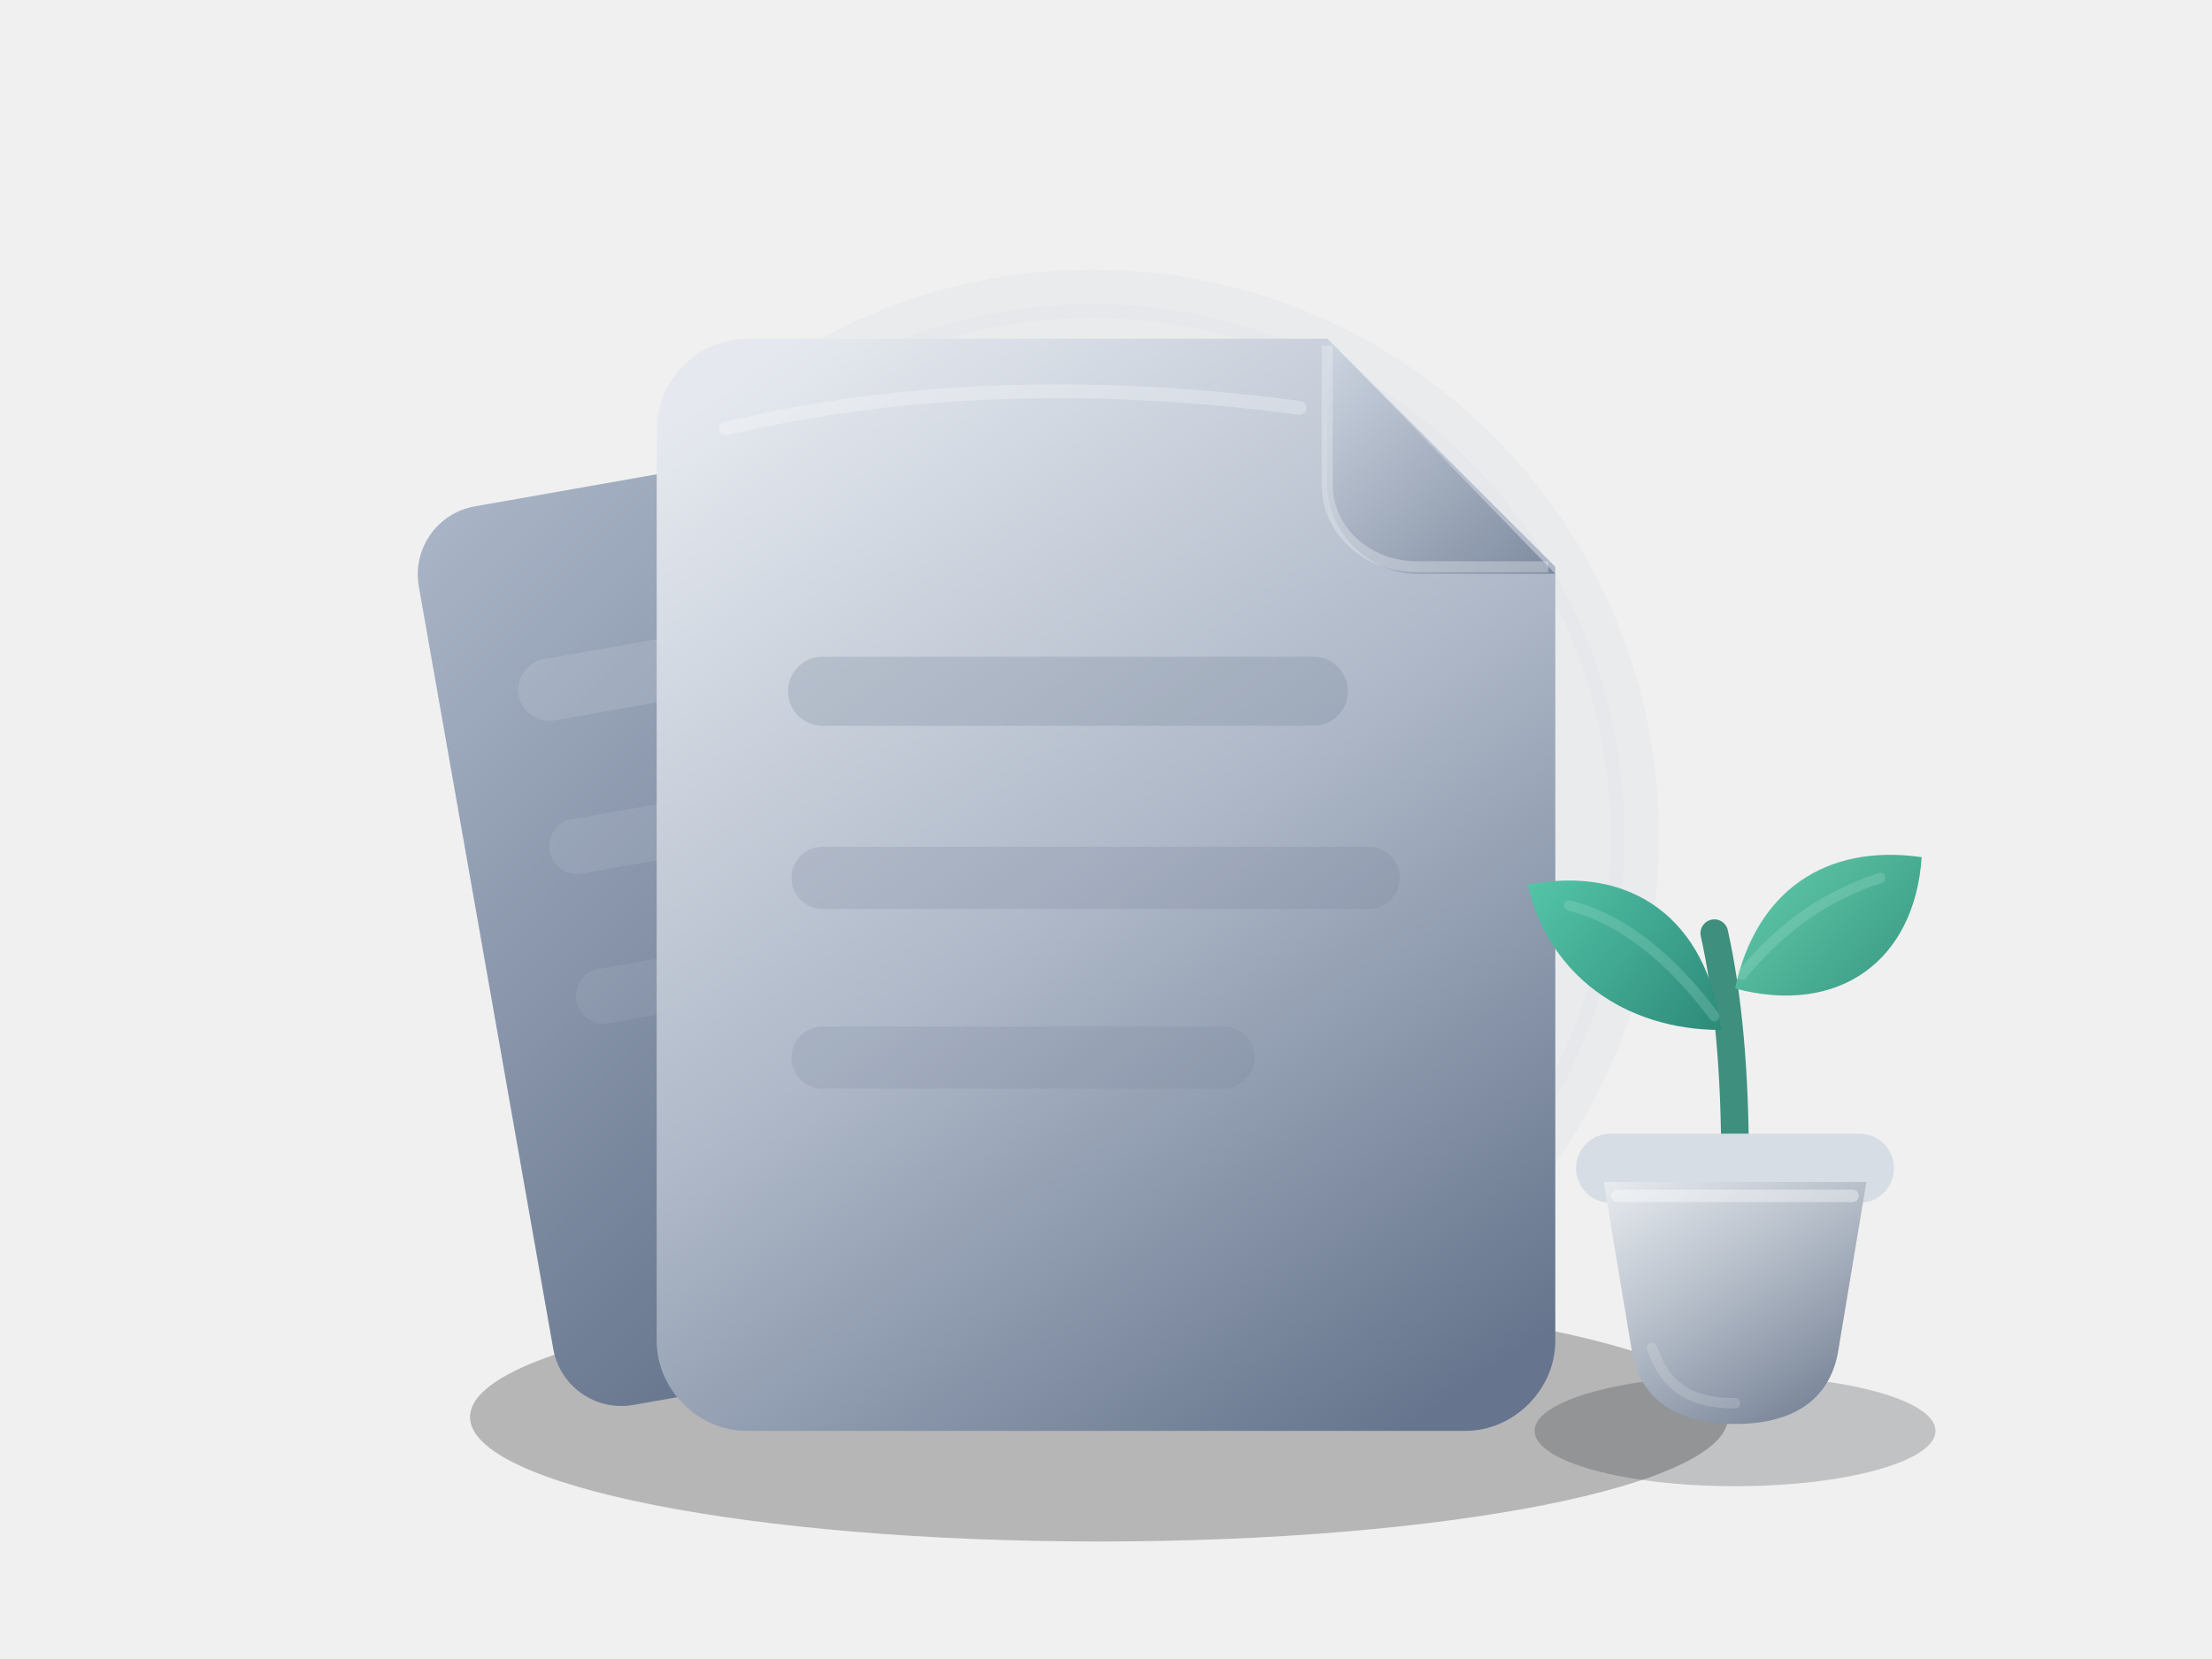
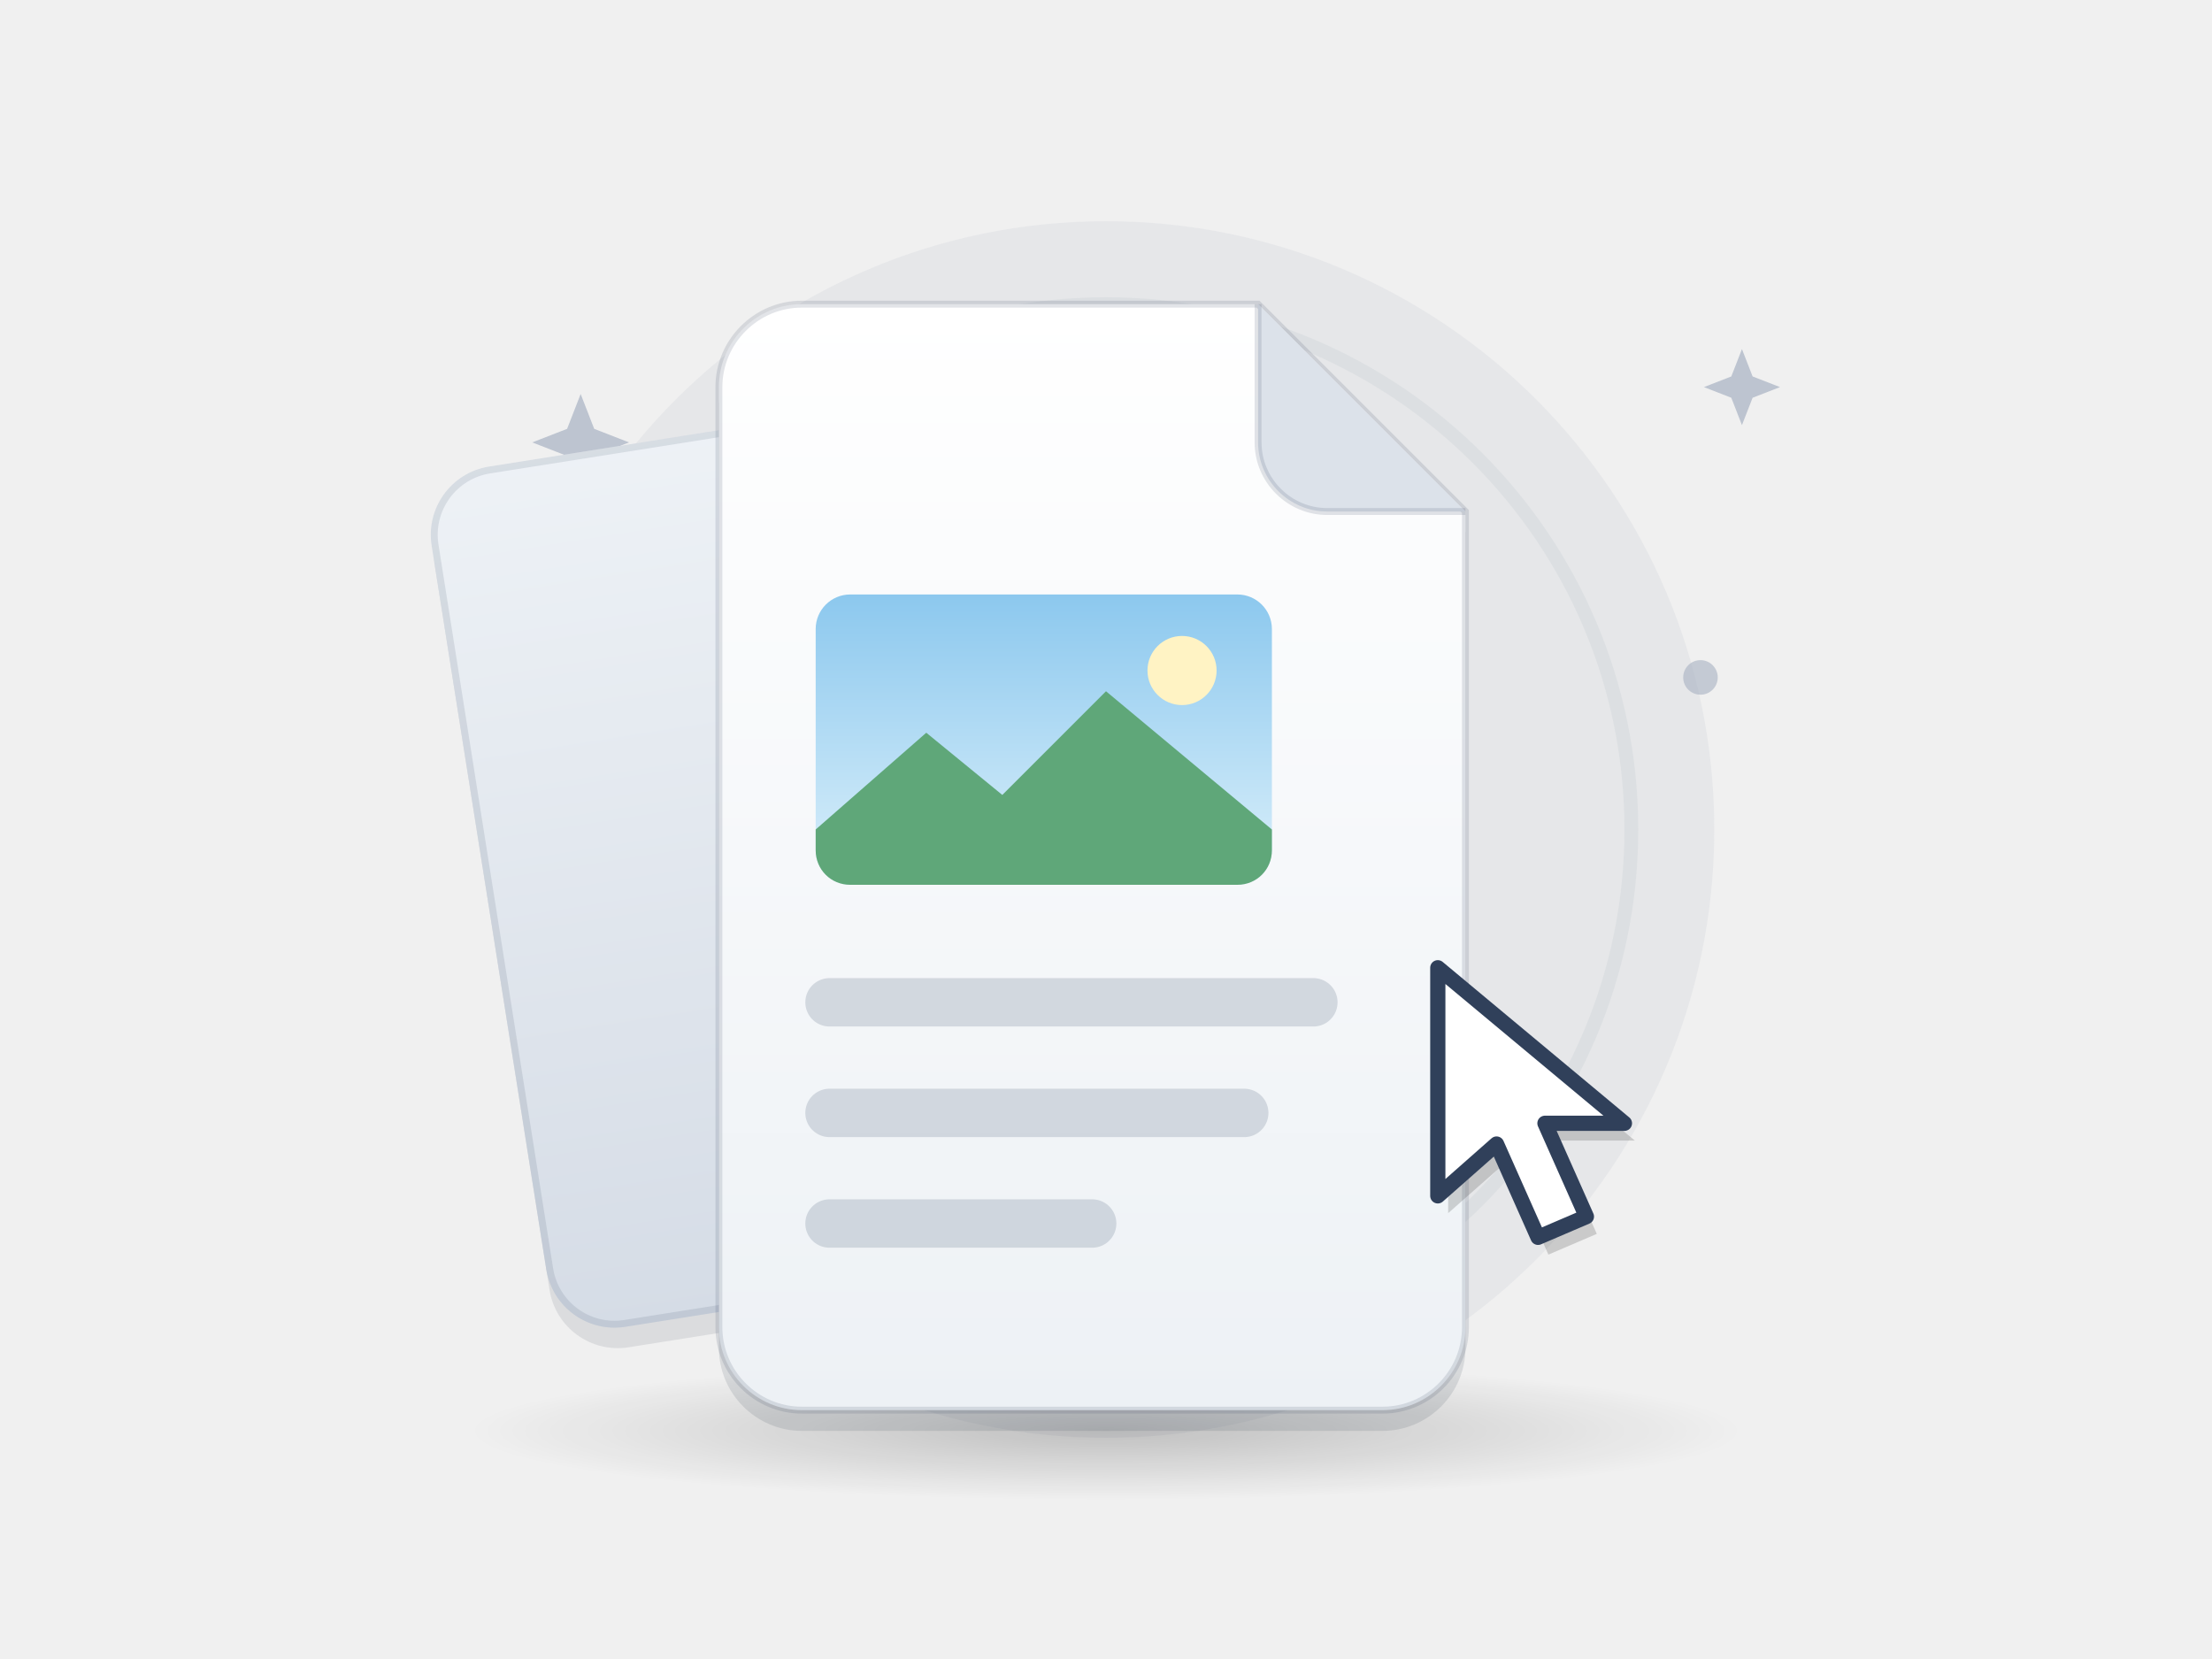
<svg xmlns="http://www.w3.org/2000/svg" width="320" height="240" viewBox="0 0 320 240" fill="none">
  <defs>
-     <linearGradient id="rearPaper" x1="77" y1="61" x2="167" y2="190" gradientUnits="userSpaceOnUse">
-       <stop stop-color="#AAB5C7" />
-       <stop offset="1" stop-color="#52627C" />
+     <radialGradient id="ground" cx="0" cy="0" r="1" gradientUnits="userSpaceOnUse" gradientTransform="translate(160 207) scale(92 10)">
+       <stop stop-color="#000000" stop-opacity="0.2" />
+       <stop offset="1" stop-color="#000000" stop-opacity="0" />
+     </radialGradient>
+     <linearGradient id="paper" x1="0" y1="44" x2="0" y2="204" gradientUnits="userSpaceOnUse">
+       <stop stop-color="#FFFFFF" />
+       <stop offset="1" stop-color="#EDF1F5" />
    </linearGradient>
-     <linearGradient id="frontPaper" x1="116" y1="48" x2="219" y2="196" gradientUnits="userSpaceOnUse">
-       <stop stop-color="#E5E9EF" />
-       <stop offset="0.5" stop-color="#AEB8C8" />
-       <stop offset="1" stop-color="#66758D" />
+     <linearGradient id="paperRear" x1="0" y1="58" x2="0" y2="186" gradientUnits="userSpaceOnUse">
+       <stop stop-color="#EEF2F6" />
+       <stop offset="1" stop-color="#D5DCE6" />
    </linearGradient>
-     <linearGradient id="fold" x1="193" y1="50" x2="225" y2="84" gradientUnits="userSpaceOnUse">
-       <stop stop-color="#CBD3DF" />
-       <stop offset="1" stop-color="#7C899E" />
-     </linearGradient>
-     <linearGradient id="pot" x1="235" y1="166" x2="261" y2="206" gradientUnits="userSpaceOnUse">
-       <stop stop-color="#EEF1F4" />
-       <stop offset="0.48" stop-color="#B8C0CB" />
-       <stop offset="1" stop-color="#778397" />
-     </linearGradient>
-     <linearGradient id="leafLeft" x1="219" y1="128" x2="248" y2="152" gradientUnits="userSpaceOnUse">
-       <stop stop-color="#55C7A9" />
-       <stop offset="1" stop-color="#2C8878" />
-     </linearGradient>
-     <linearGradient id="leafRight" x1="250" y1="122" x2="278" y2="148" gradientUnits="userSpaceOnUse">
-       <stop stop-color="#68D0AF" />
-       <stop offset="1" stop-color="#31927D" />
+     <linearGradient id="sky" x1="0" y1="86" x2="0" y2="126" gradientUnits="userSpaceOnUse">
+       <stop stop-color="#8CC8EE" />
+       <stop offset="1" stop-color="#D7EEFA" />
    </linearGradient>
  </defs>
-   <ellipse cx="159" cy="205" rx="91" ry="18" fill="#080A0F" fill-opacity="0.25" />
-   <circle cx="158" cy="121" r="82" fill="#9BA6BA" fill-opacity="0.07" />
-   <circle cx="158" cy="121" r="76" stroke="#AEB8C9" stroke-opacity="0.055" stroke-width="2" />
-   <g transform="rotate(-10 121 128)">
-     <rect x="69" y="65" width="105" height="132" rx="10" fill="url(#rearPaper)" />
-     <path d="M85 93H145" stroke="#E0E5ED" stroke-opacity="0.16" stroke-width="9" stroke-linecap="round" />
-     <path d="M85 116H151" stroke="#E0E5ED" stroke-opacity="0.11" stroke-width="8" stroke-linecap="round" />
-     <path d="M85 138H132" stroke="#E0E5ED" stroke-opacity="0.09" stroke-width="8" stroke-linecap="round" />
+   <circle cx="160" cy="120" r="88" fill="#8A96A8" fill-opacity="0.09" />
+   <circle cx="160" cy="120" r="76" stroke="#8A96A8" stroke-opacity="0.10" stroke-width="2" />
+   <path d="M84 57L85.96 62.04L91 64L85.96 65.96L84 71L82.04 65.96L77 64L82.04 62.04Z" fill="#A7B1C2" fill-opacity="0.7" />
+   <path d="M252 50.5L253.54 54.46L257.5 56L253.54 57.54L252 61.5L250.46 57.54L246.5 56L250.46 54.46Z" fill="#A7B1C2" fill-opacity="0.7" />
+   <circle cx="246" cy="98" r="2.5" fill="#A7B1C2" fill-opacity="0.6" />
+   <ellipse cx="160" cy="207" rx="92" ry="10" fill="url(#ground)" />
+   <g transform="rotate(-9 128 186)">
+     <rect x="80" y="60" width="100" height="126" rx="10" fill="#1E2A3C" fill-opacity="0.10" transform="translate(0 3)" />
+     <rect x="80" y="60" width="100" height="126" rx="10" fill="url(#paperRear)" />
+     <rect x="80.5" y="60.5" width="99" height="125" rx="9.5" stroke="#30405A" stroke-opacity="0.12" />
  </g>
-   <g>
-     <path d="M108 49H192L225 82V194C225 201 219 207 212 207H108C101 207 95 201 95 194V62C95 55 101 49 108 49Z" fill="url(#frontPaper)" />
-     <path d="M192 49V70C192 77 198 83 205 83H225L192 49Z" fill="url(#fold)" />
-     <path d="M192 50V70C192 77 198 82 205 82H224" stroke="#F2F4F8" stroke-opacity="0.34" stroke-width="1.6" />
-     <path d="M119 100H190" stroke="#738097" stroke-opacity="0.25" stroke-width="10" stroke-linecap="round" />
-     <path d="M119 127H198" stroke="#738097" stroke-opacity="0.2" stroke-width="9" stroke-linecap="round" />
-     <path d="M119 153H177" stroke="#738097" stroke-opacity="0.17" stroke-width="9" stroke-linecap="round" />
-     <path d="M105 62C130 56 158 55 188 59" stroke="#FFFFFF" stroke-opacity="0.26" stroke-width="2" stroke-linecap="round" />
-   </g>
-   <g id="plant">
-     <ellipse cx="251" cy="207" rx="29" ry="8" fill="#080A0F" fill-opacity="0.2" />
-     <path d="M251 168C251 155 250 144 248 135" stroke="#3E8F7D" stroke-width="4" stroke-linecap="round" />
-     <path d="M249 149C235 149 224 141 221 128C236 125 247 133 249 149Z" fill="url(#leafLeft)" />
-     <path d="M251 143C254 129 264 122 278 124C277 139 266 147 251 143Z" fill="url(#leafRight)" />
-     <path d="M227 131C235 133 242 139 248 147" stroke="#A4E2D0" stroke-opacity="0.25" stroke-width="1.5" stroke-linecap="round" />
-     <path d="M272 127C263 130 257 135 252 141" stroke="#B3E8D8" stroke-opacity="0.23" stroke-width="1.5" stroke-linecap="round" />
-     <rect x="228" y="164" width="46" height="10" rx="5" fill="#D7DDE5" />
-     <path d="M232 171H270L266 195C265 202 260 206 251 206C242 206 237 202 236 195L232 171Z" fill="url(#pot)" />
-     <path d="M234 173H268" stroke="#FFFFFF" stroke-opacity="0.38" stroke-width="1.8" stroke-linecap="round" />
-     <path d="M239 195C241 201 245 203 251 203" stroke="#FFFFFF" stroke-opacity="0.16" stroke-width="1.5" stroke-linecap="round" />
+   <path d="M116 44H182L212 74V192C212 198.6 206.6 204 200 204H116C109.4 204 104 198.6 104 192V56C104 49.4 109.4 44 116 44Z" fill="#1E2A3C" fill-opacity="0.12" transform="translate(0 3)" />
+   <path d="M116 44H182L212 74V192C212 198.6 206.6 204 200 204H116C109.4 204 104 198.6 104 192V56C104 49.4 109.4 44 116 44Z" fill="url(#paper)" />
+   <path d="M116 44H182L212 74V192C212 198.6 206.6 204 200 204H116C109.4 204 104 198.6 104 192V56C104 49.4 109.4 44 116 44Z" stroke="#30405A" stroke-opacity="0.14" />
+   <path d="M182 44V64C182 69.5 186.5 74 192 74H212Z" fill="#DCE2EA" />
+   <path d="M182 44V64C182 69.5 186.5 74 192 74H212" stroke="#30405A" stroke-opacity="0.14" stroke-linejoin="round" />
+   <rect x="118" y="86" width="66" height="42" rx="5" fill="url(#sky)" />
+   <path d="M118 120L134 106L145 115L160 100L184 120V123C184 125.8 181.8 128 179 128H123C120.2 128 118 125.8 118 123Z" fill="#5FA779" />
+   <circle cx="171" cy="97" r="5" fill="#FFF3C4" />
+   <path d="M120 145H190M120 161H180M120 177H158" stroke="#5E6E87" stroke-opacity="0.22" stroke-width="7" stroke-linecap="round" />
+   <g transform="translate(208 140)">
+     <path d="M0 0V33L8.5 25.5L14.5 39L21.5 36L15.5 22.5H27Z" fill="#000000" fill-opacity="0.16" transform="translate(1.5 2.5)" />
+     <path d="M0 0V33L8.5 25.5L14.5 39L21.5 36L15.5 22.5H27Z" fill="#FFFFFF" stroke="#30405A" stroke-width="2.2" stroke-linejoin="round" />
  </g>
</svg>
